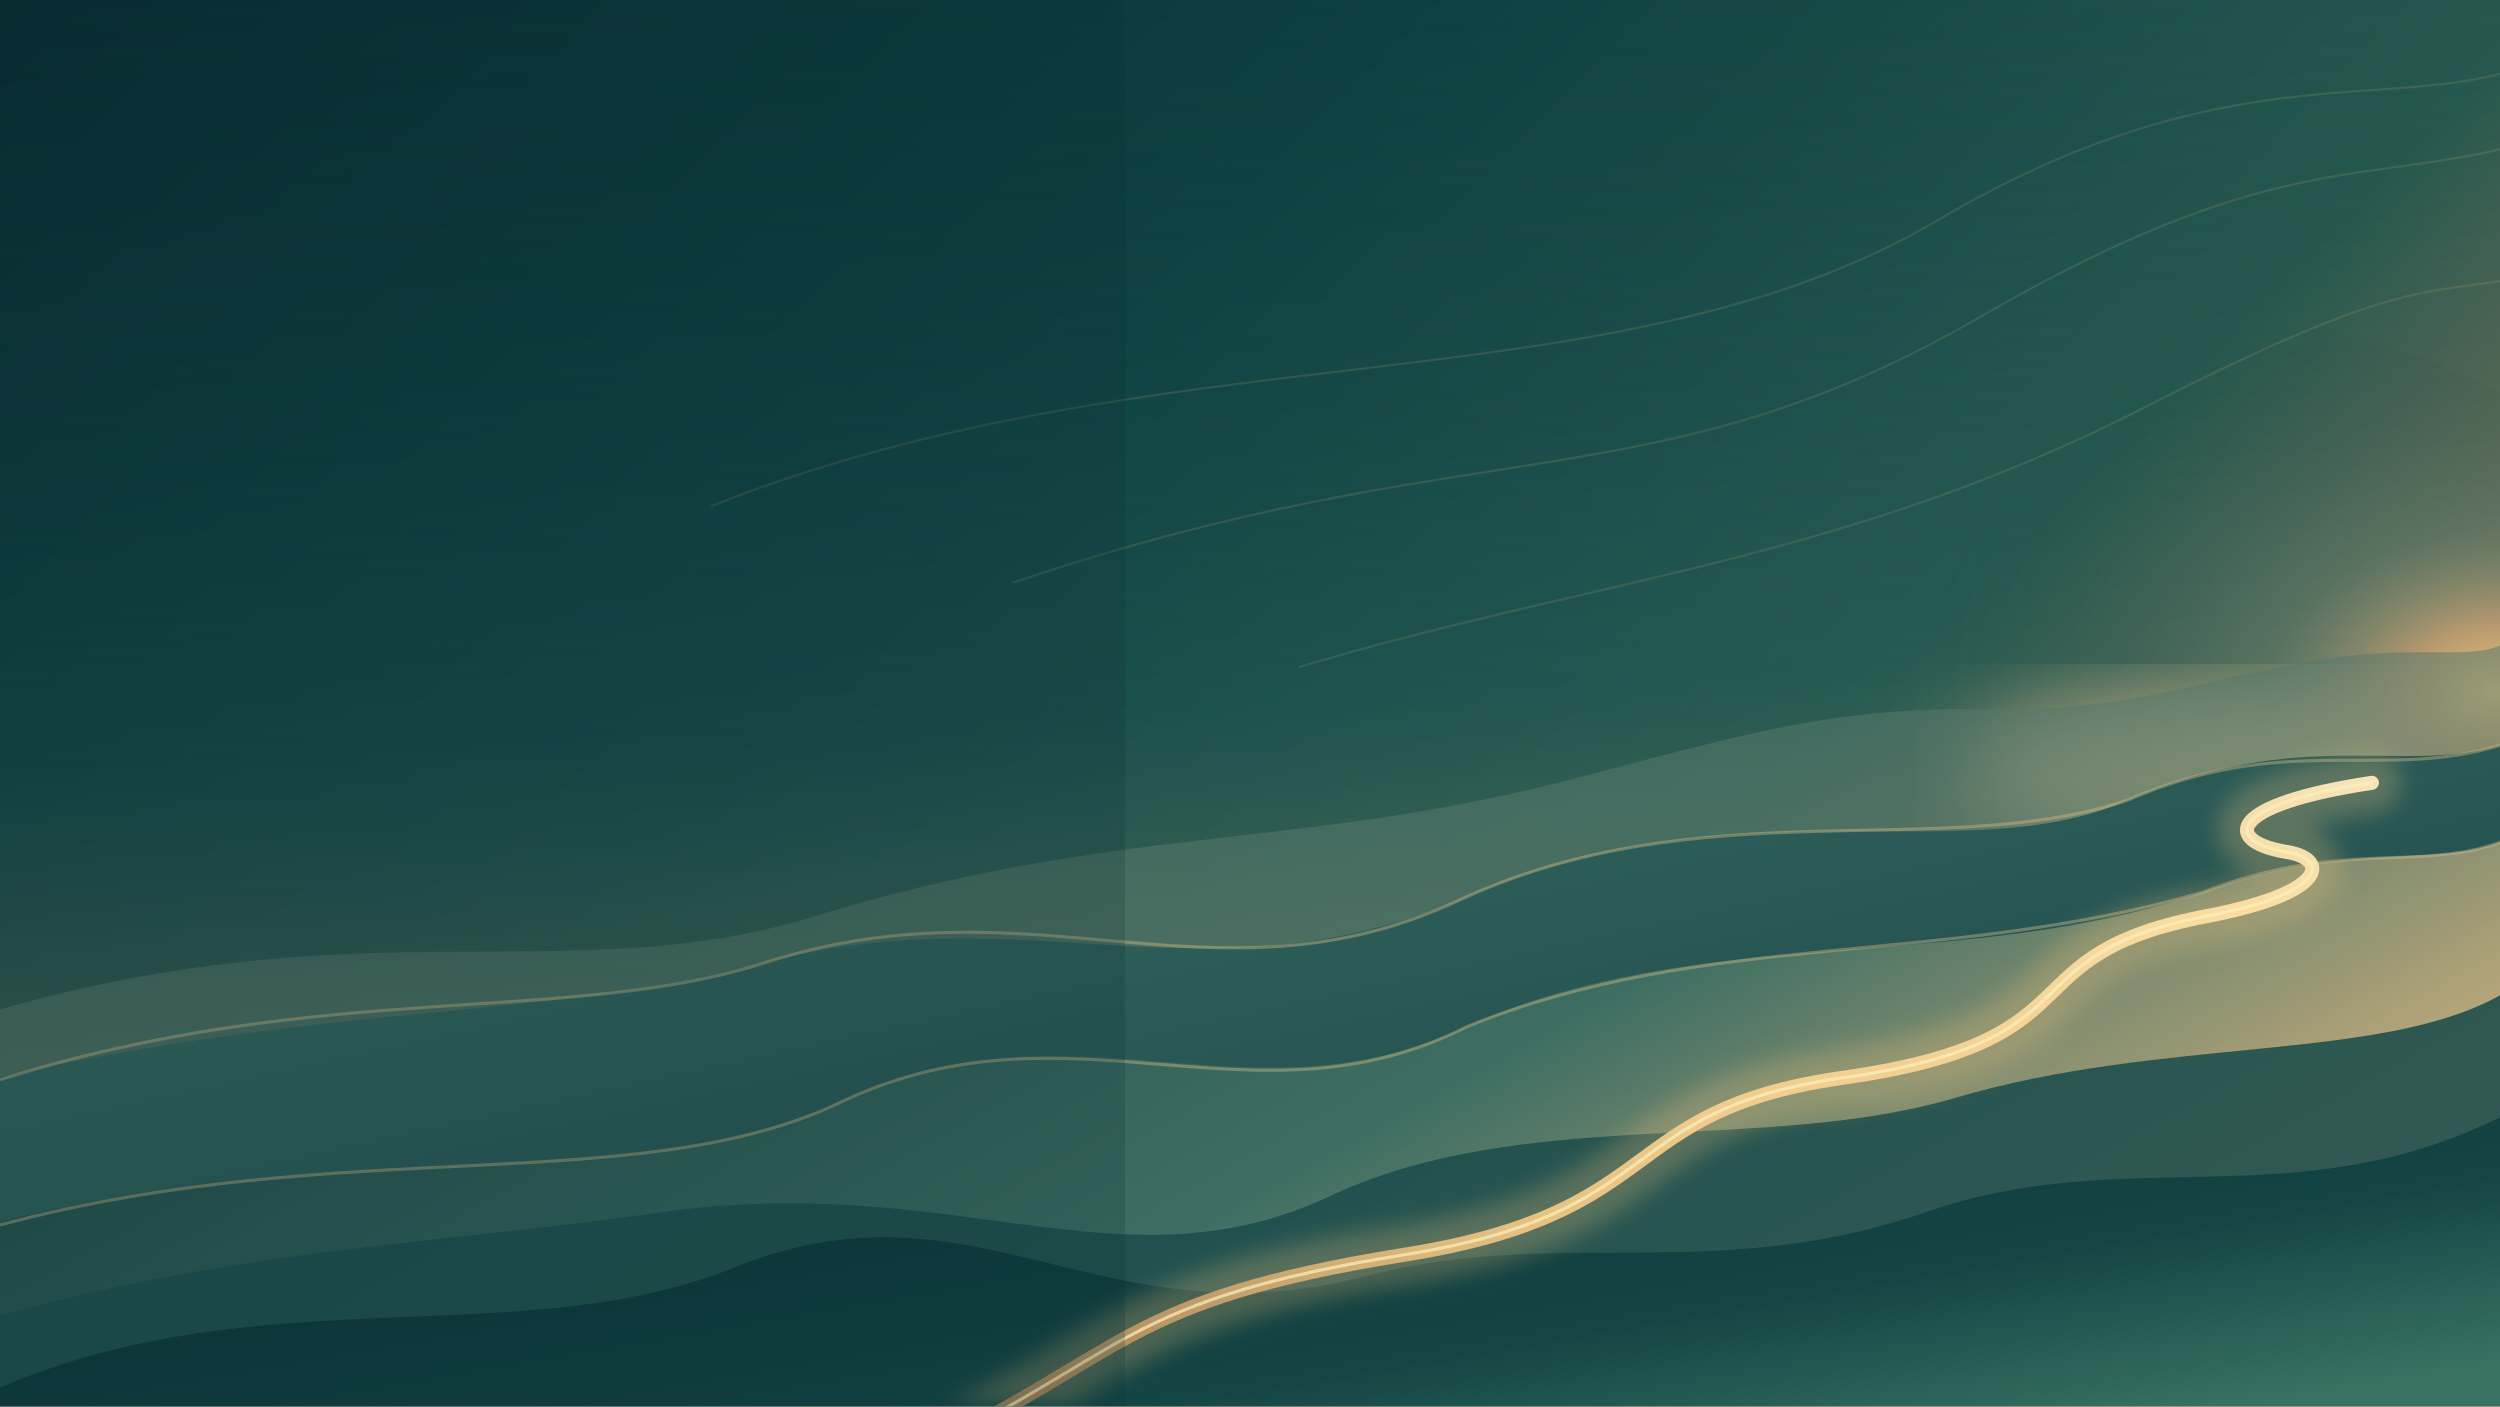
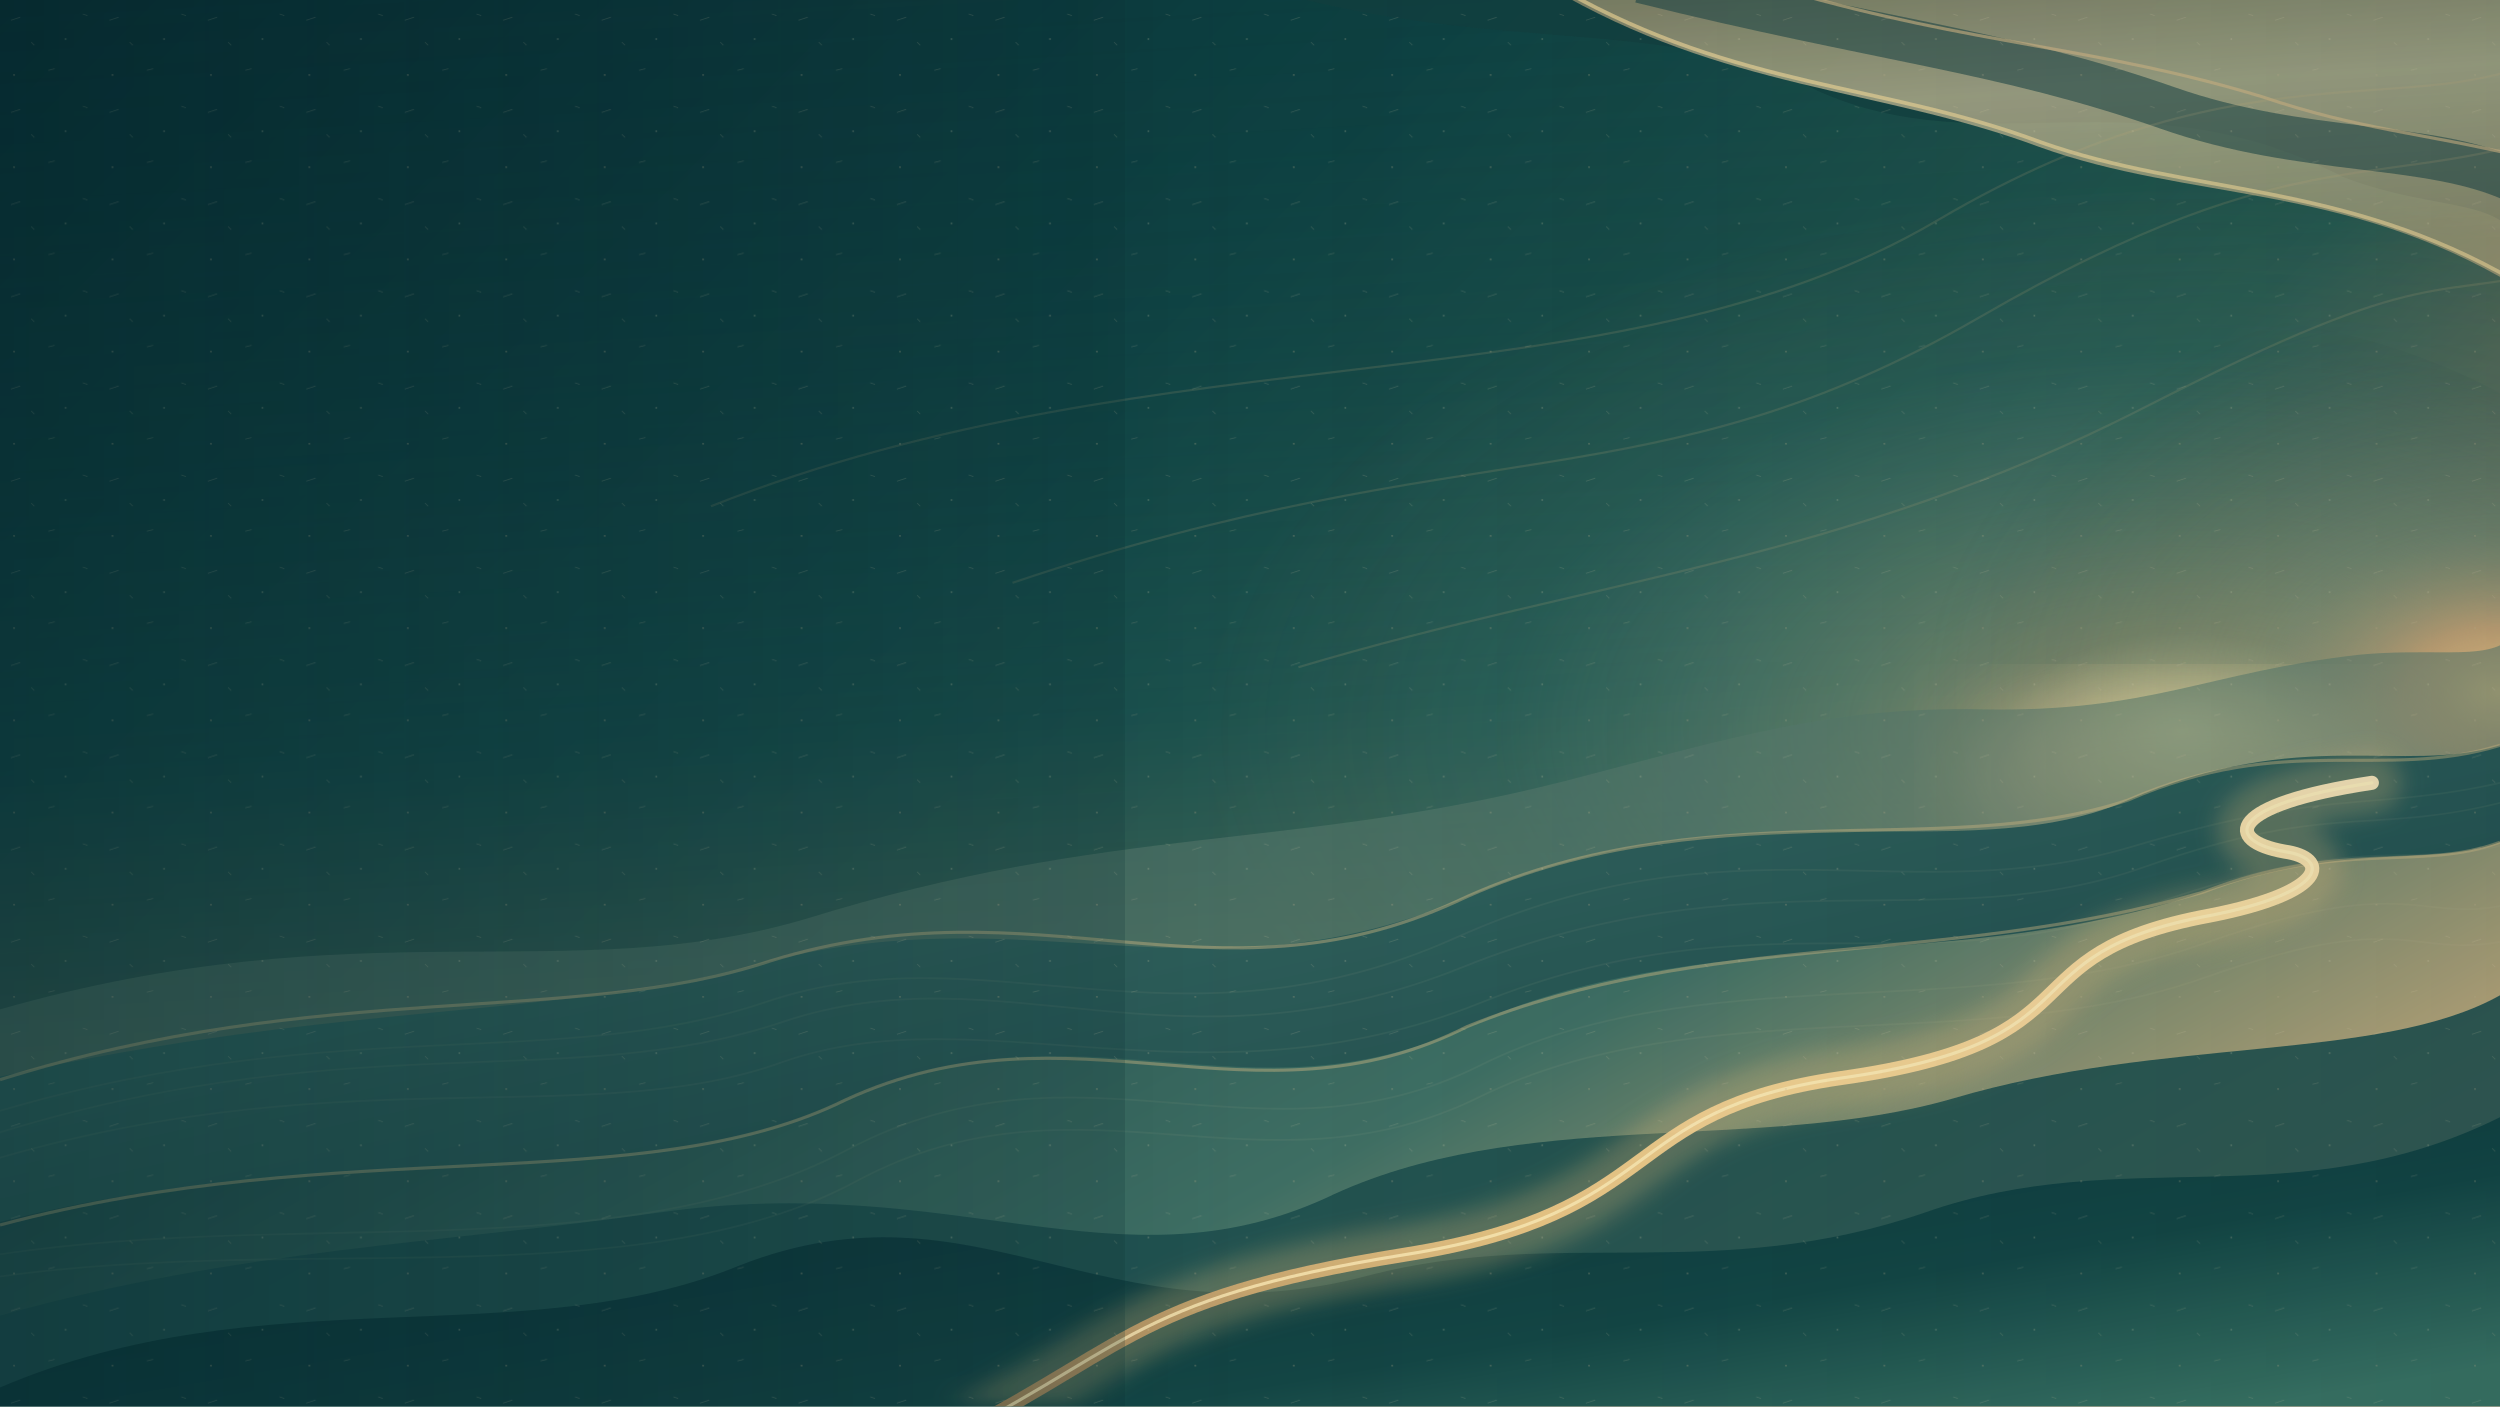
<svg xmlns="http://www.w3.org/2000/svg" viewBox="0 0 1600 900" preserveAspectRatio="xMidYMid slice">
  <defs>
    <linearGradient id="night" x1="0" y1="0" x2="1" y2=".55">
      <stop stop-color="#072a30" />
      <stop offset=".45" stop-color="#0d4142" />
      <stop offset=".78" stop-color="#285b50" />
      <stop offset="1" stop-color="#ae8560" />
    </linearGradient>
    <radialGradient id="light" cx="81%" cy="50%" r="53%">
      <stop stop-color="#f7ca84" stop-opacity=".96" />
      <stop offset=".16" stop-color="#d9ab77" stop-opacity=".73" />
      <stop offset=".4" stop-color="#71917a" stop-opacity=".26" />
      <stop offset="1" stop-color="#072d31" stop-opacity="0" />
    </radialGradient>
    <linearGradient id="sky" x1="0" y1="0" x2=".1" y2="1">
      <stop stop-color="#0c3839" stop-opacity=".02" />
      <stop offset=".55" stop-color="#225a55" stop-opacity=".4" />
      <stop offset="1" stop-color="#dcb580" stop-opacity=".45" />
    </linearGradient>
    <linearGradient id="hill1" x1="0" x2=".83" y1="0" y2="1">
      <stop stop-color="#3c7168" />
      <stop offset="1" stop-color="#163f42" />
    </linearGradient>
    <linearGradient id="hill2" x1="0" x2="1" y1="0" y2=".4">
      <stop stop-color="#153f41" />
      <stop offset=".65" stop-color="#3e6e63" />
      <stop offset="1" stop-color="#c8ad7c" />
    </linearGradient>
    <linearGradient id="foreground" x1="0" y1=".4" x2=".9" y2="1">
      <stop stop-color="#0a3036" />
      <stop offset=".66" stop-color="#134544" />
      <stop offset="1" stop-color="#397263" />
    </linearGradient>
    <linearGradient id="path" x1="0" x2="1" y1="1" y2="0">
      <stop stop-color="#92724b" />
      <stop offset=".38" stop-color="#efc785" />
      <stop offset=".85" stop-color="#ffe0a3" />
      <stop offset="1" stop-color="#ffeabc" />
    </linearGradient>
    <filter id="blur">
      <feGaussianBlur stdDeviation="27" />
    </filter>
    <filter id="smallblur">
      <feGaussianBlur stdDeviation="7" />
    </filter>
  </defs>
  <rect width="1600" height="900" fill="url(#night)" />
  <rect width="1600" height="900" fill="url(#sky)" />
+   <defs>
+     <linearGradient id="paperFold" x1="0" y1="0" x2=".2" y2="1">
+       <stop stop-color="#b29b72" />
+       <stop offset=".44" stop-color="#eed6a7" />
+       <stop offset="1" stop-color="#c5ad80" />
+     </linearGradient>
+     <radialGradient id="sunMist" cx="87%" cy="52%" r="39%">
+       <stop stop-color="#fff0b3" stop-opacity=".82" />
+       <stop offset=".18" stop-color="#e5c58d" stop-opacity=".41" />
+       <stop offset=".7" stop-color="#8cb5a1" stop-opacity=".08" />
+       <stop offset="1" stop-color="#f2c187" stop-opacity="0" />
+     </radialGradient>
+     <linearGradient id="vignette" x1="0" y1="0" x2="1" y2="0">
+       <stop stop-color="#03292d" stop-opacity=".33" />
+       <stop offset=".5" stop-color="#092f35" stop-opacity="0" />
+       <stop offset="1" stop-color="#04272e" stop-opacity=".09" />
+     </linearGradient>
+     <pattern id="paper" width="63" height="59" patternUnits="userSpaceOnUse">
+       <path d="M7 13l6 -2M31 45l4 -1M53 9l3 1M20 27l2 2" fill="none" stroke="#e9d7b3" stroke-width=".55" opacity=".20" />
+       <circle cx="42" cy="25" r=".65" fill="#e2d8b3" opacity=".26" />
+       <circle cx="9" cy="48" r=".6" fill="#c1b18e" opacity=".4" />
+     </pattern>
+   </defs>
+   <rect width="1600" height="900" fill="url(#sunMist)" />
+   <path d="M806 -8 C955 36 1069 9 1163 58 C1272 107 1367 45 1499 113 C1552 134 1596 127 1610 151 L1610 -10Z" fill="#113d3d" opacity=".68" />
+   <path d="M992 -8 C1104 58 1203 56 1305 94 C1402 129 1500 117 1610 183 L1610 -10Z" fill="url(#paperFold)" opacity=".62" />
+   <path d="M1001 -6 C1113 57 1204 53 1306 91 C1402 125 1500 116 1610 180" stroke="#fbde9b" stroke-width="2.4" opacity=".58" fill="none" />
+   <path d="M1050 -12 C1203 26 1281 32 1387 69 C1475 100 1554 90 1610 116" stroke="#143f40" stroke-width="28" opacity=".54" fill="none" />
+   <path d="M1143 -6 C1264 29 1343 30 1448 62 C1510 83 1550 85 1613 100" stroke="#d3b584" stroke-width="2" opacity=".6" fill="none" />
  <ellipse cx="1383" cy="443" rx="352" ry="243" fill="url(#light)" />
  <ellipse cx="1405" cy="494" rx="150" ry="57" fill="#ffdfa0" opacity=".42" filter="url(#blur)" />
  <g opacity=".16" fill="none" stroke="#c9ae7a" stroke-width="1.4">
    <path d="M455 324 C745 209 1033 263 1240 141 S1555 85 1645 28" />
    <path d="M648 373 C944 273 1058 324 1267 203 S1525 126 1650 81" />
    <path d="M831 427 C1022 370 1180 359 1372 261 S1550 196 1653 169" />
  </g>
  <path d="M0 646 C231 580 365 633 516 588 C713 527 824 545 1001 500 C1109 472 1172 452 1269 454 C1376 456 1413 430 1510 419 C1553 415 1583 421 1600 413 L1600 900 L0 900Z" fill="#56796b" opacity=".54" />
  <path d="M0 689 C222 640 357 653 493 615 C661 573 768 643 932 577 C1110 497 1256 559 1362 512 C1474 464 1537 496 1600 477 L1600 900 L0 900Z" fill="url(#hill1)" />
  <path d="M0 782 C224 725 398 770 541 704 C690 635 797 723 939 657 C1085 590 1255 624 1410 571 C1507 537 1553 556 1600 539 L1600 900 L0 900Z" fill="url(#hill2)" />
  <path d="M0 842 C154 799 282 796 422 776 C612 749 715 827 848 767 C972 707 1126 739 1250 703 C1385 663 1523 680 1600 637 L1600 900 L0 900Z" fill="#1c4d4c" opacity=".88" />
  <path d="M0 888 C168 816 335 867 473 810 C626 750 706 862 877 816 C998 785 1098 822 1232 776 C1360 731 1469 780 1600 715 L1600 900 L0 900Z" fill="url(#foreground)" />
  <g fill="none" stroke="#d4b982" stroke-width="2" opacity=".42">
+     <path d="M-20 717 C208 645 352 688 491 641 S754 680 932 600 S1223 584 1364 542 S1519 523 1625 495" stroke="#d8c79d" stroke-width="1.1" opacity=".15" fill="none" />
+     <path d="M-20 731 C218 653 361 701 501 654 S752 693 936 619 S1242 601 1372 555 S1519 539 1625 507" stroke="#d8c79d" stroke-width="1.1" opacity=".15" fill="none" />
+     <path d="M-20 747 C211 674 374 725 500 680 S770 713 947 642 S1225 632 1377 579 S1542 563 1625 534" stroke="#d8c79d" stroke-width="1.1" opacity=".15" fill="none" />
+     <path d="M-20 806 C180 771 393 815 542 736 S807 752 947 682 S1263 656 1410 604 S1548 600 1625 573" stroke="#d8c79d" stroke-width="1.1" opacity=".15" fill="none" />
+     <path d="M-20 820 C179 787 405 833 548 756 S807 771 947 702 S1265 677 1410 626 S1539 622 1625 597" stroke="#d8c79d" stroke-width="1.1" opacity=".15" fill="none" />
    <path d="M0 691 C207 626 367 657 493 615 C664 562 777 648 932 577 C1087 504 1243 552 1362 512 C1463 468 1525 500 1600 477" />
    <path d="M0 784 C220 725 411 768 541 704 C686 637 803 726 939 657 C1092 595 1243 619 1410 571 C1497 537 1549 558 1600 539" />
  </g>
  <path d="M588 930 C722 866 718 832 899 803 C1069 776 1033 711 1178 690 C1349 666 1280 611 1414 586 C1491 571 1491 549 1462 545 C1423 538 1425 515 1518 501" fill="none" stroke="#edc37e" stroke-width="38" opacity=".27" filter="url(#smallblur)" stroke-linecap="round" />
  <path d="M588 930 C722 866 718 832 899 803 C1069 776 1033 711 1178 690 C1349 666 1280 611 1414 586 C1491 571 1491 549 1462 545 C1423 538 1425 515 1518 501" fill="none" stroke="url(#path)" stroke-width="9" stroke-linecap="round" opacity=".94" />
  <path d="M588 930 C722 866 718 832 899 803 C1069 776 1033 711 1178 690 C1349 666 1280 611 1414 586 C1491 571 1491 549 1462 545 C1423 538 1425 515 1518 501" fill="none" stroke="#fff0bc" stroke-width="2" stroke-linecap="round" opacity=".7" />
  <path d="M0 0 H720 V900 H0 Z" fill="#082c32" opacity=".20" />
+   <rect width="1600" height="900" fill="url(#paper)" opacity=".75" />
+   <rect width="1600" height="900" fill="url(#vignette)" />
</svg>
